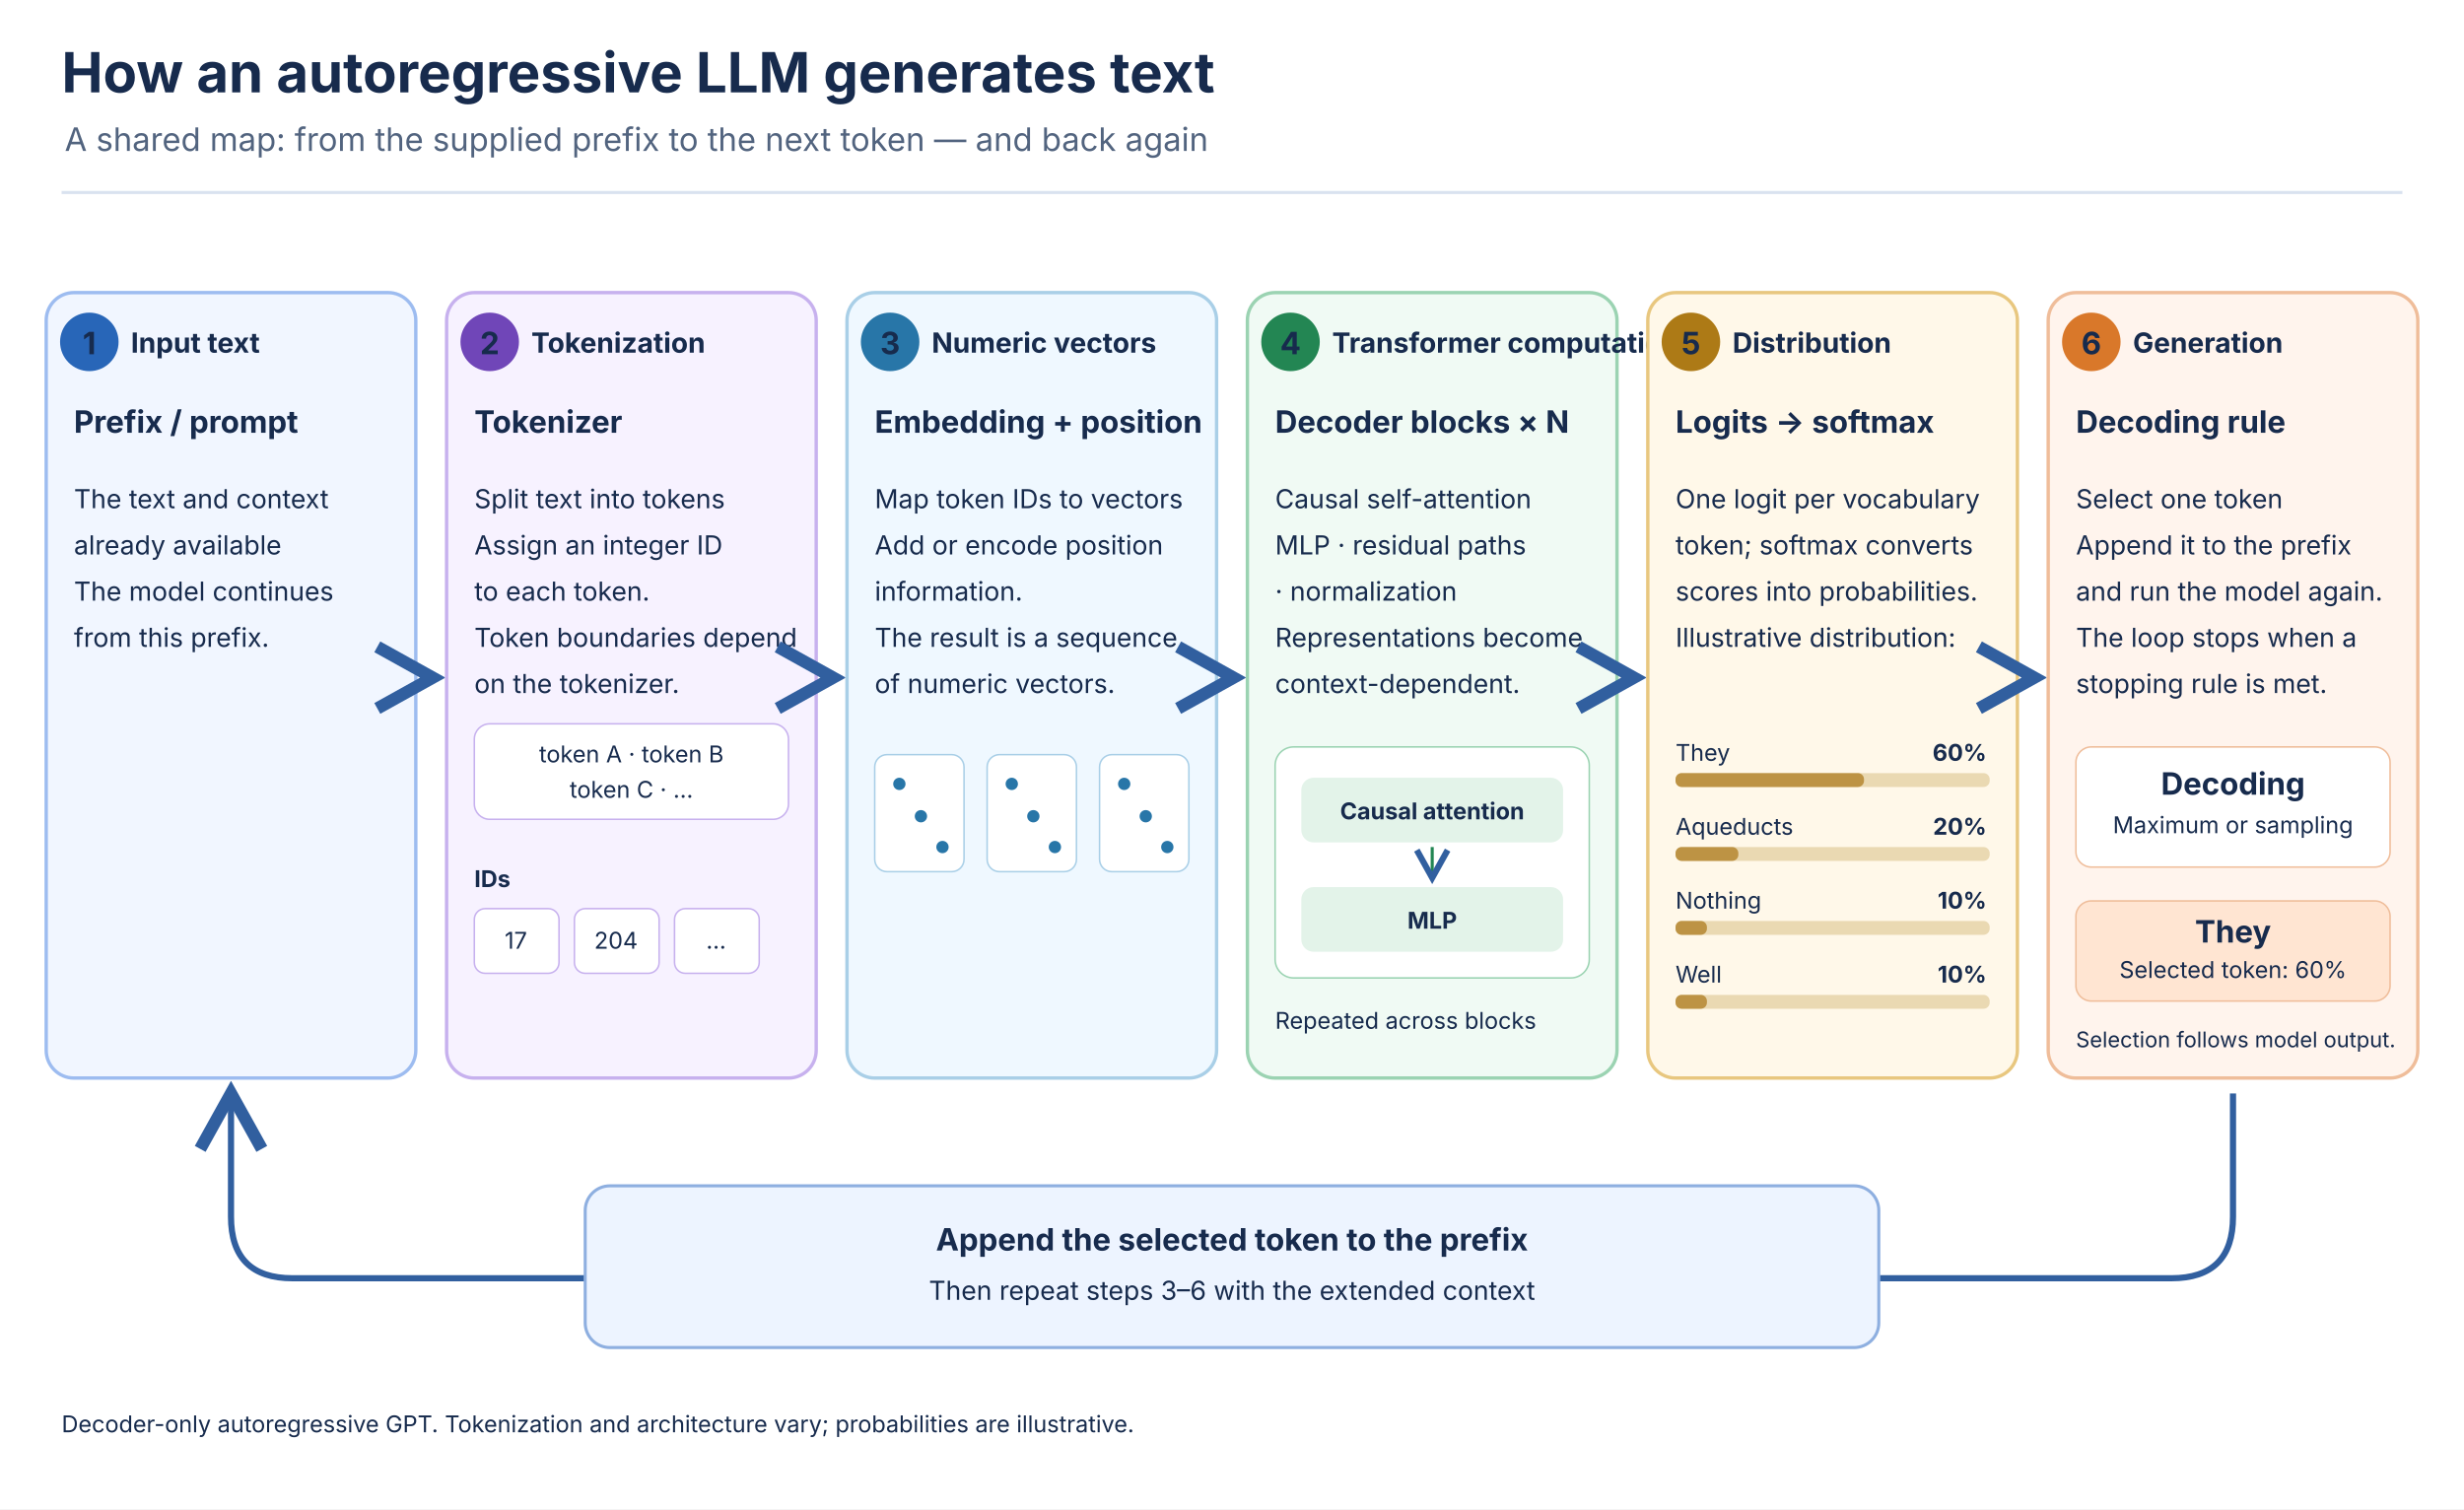
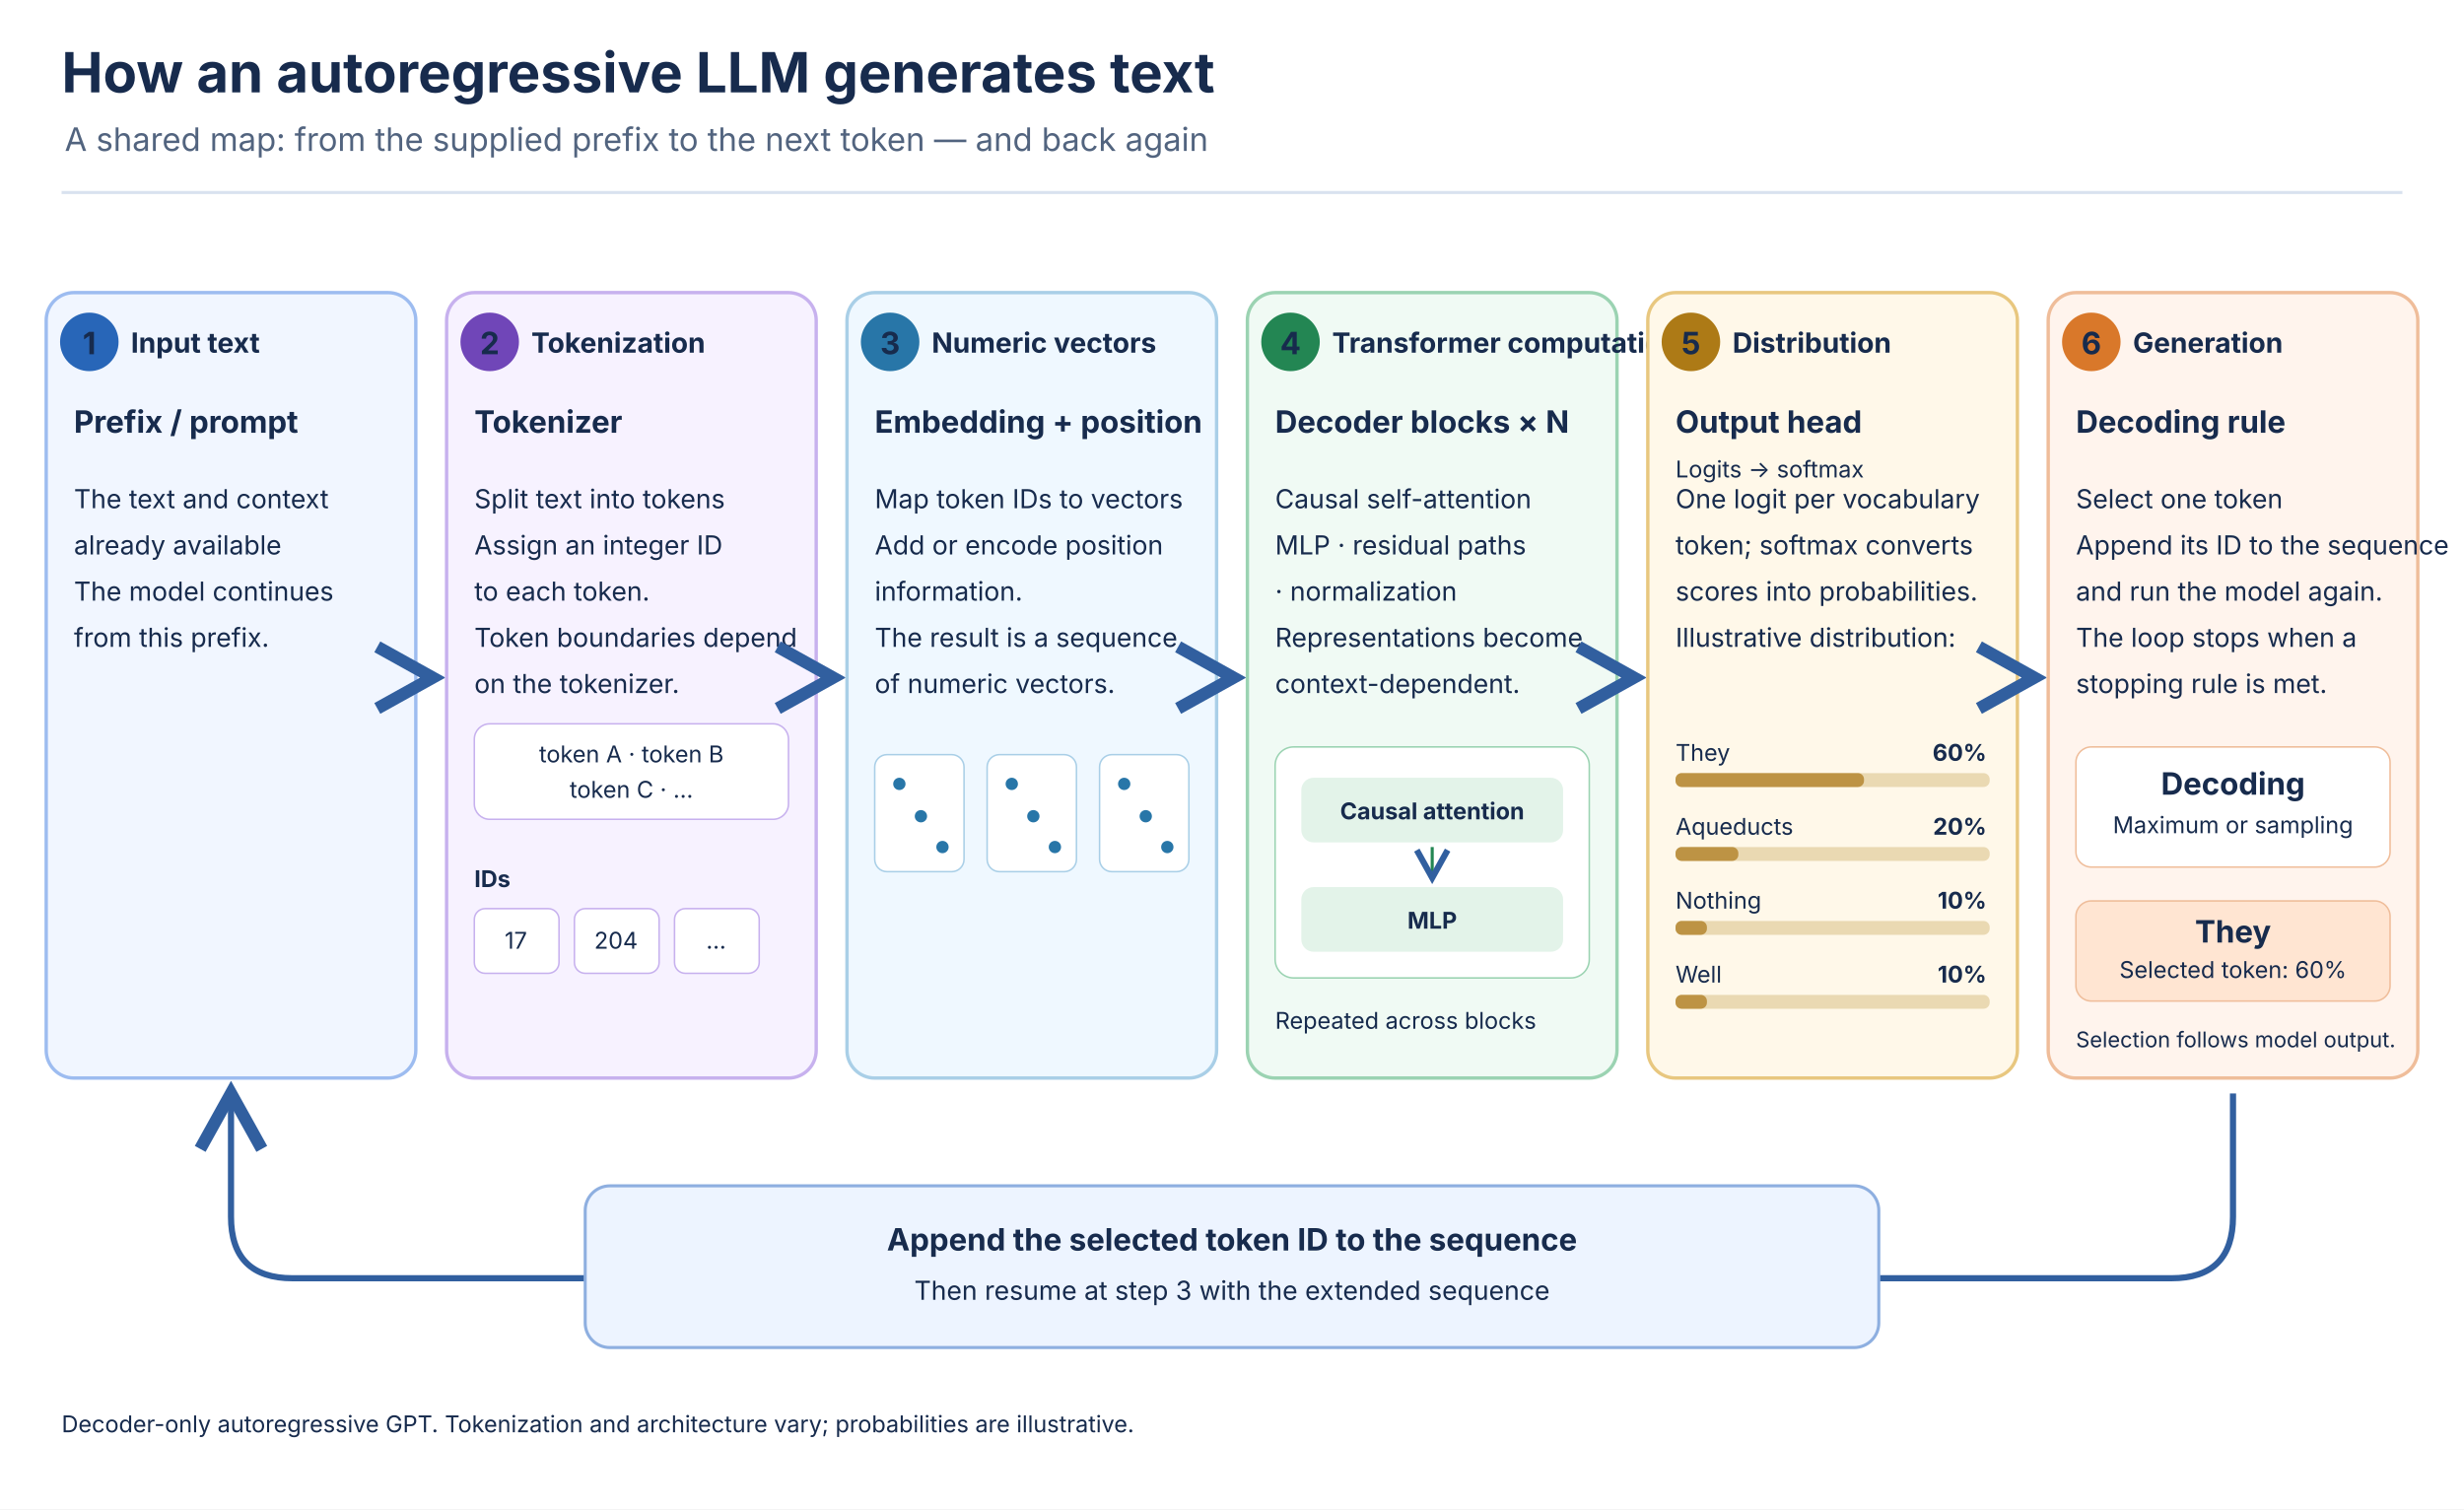
<svg xmlns="http://www.w3.org/2000/svg" viewBox="0 0 1600 980" role="img" aria-labelledby="title desc">
  <defs>
    <marker id="arrow" markerWidth="12" markerHeight="12" refX="10" refY="6" orient="auto">
      <path d="M1 1 L10 6 L1 11" fill="none" stroke="#315f9f" stroke-width="2" />
    </marker>
    <style>text{font-family:Inter,ui-sans-serif,system-ui,-apple-system,"Segoe UI",sans-serif;fill:#172b4d}.title{font-size:36px;font-weight:750}.subtitle{font-size:21px;fill:#52647f}.head{font-size:20px;font-weight:700}.stage{font-size:18px;font-weight:750}.body{font-size:17px}.small{font-size:15px}.tiny{font-size:14px}.panel{stroke-width:2.2}</style>
  </defs>
  <rect width="1600" height="980" fill="#fff" />
  <text x="40" y="60" class="title">How an autoregressive LLM generates text</text>
  <text x="42" y="98" class="subtitle">A shared map: from the supplied prefix to the next token — and back again</text>
  <path d="M40 125 H1560" stroke="#d9e2ef" stroke-width="2" />
  <rect x="30" y="190" width="240" height="510" rx="18" fill="#f1f6ff" stroke="#9dbcf0" class="panel" />
  <circle cx="58" cy="222" r="19" fill="#2866b8" />
  <text x="58" y="230" text-anchor="middle" font-size="20" font-weight="750" fill="#fff">1</text>
  <text x="85" y="229" class="stage">Input text</text>
  <text x="48" y="281" class="head">Prefix / prompt</text>
  <text x="48" y="330" class="body">The text and context</text>
  <text x="48" y="360" class="body">already available</text>
  <text x="48" y="390" class="body">The model continues</text>
  <text x="48" y="420" class="body">from this prefix.</text>
  <path d="M274 440 H281" stroke="#315f9f" stroke-width="4" fill="none" marker-end="url(#arrow)" />
  <rect x="290" y="190" width="240" height="510" rx="18" fill="#f7f2ff" stroke="#c7b1ee" class="panel" />
  <circle cx="318" cy="222" r="19" fill="#7046b8" />
  <text x="318" y="230" text-anchor="middle" font-size="20" font-weight="750" fill="#fff">2</text>
  <text x="345" y="229" class="stage">Tokenization</text>
  <text x="308" y="281" class="head">Tokenizer</text>
  <text x="308" y="330" class="body">Split text into tokens</text>
  <text x="308" y="360" class="body">Assign an integer ID</text>
  <text x="308" y="390" class="body">to each token.</text>
  <text x="308" y="420" class="body">Token boundaries depend</text>
  <text x="308" y="450" class="body">on the tokenizer.</text>
  <rect x="308" y="470" width="204" height="62" rx="10" fill="#fff" stroke="#c7b1ee" />
  <text x="410" y="495" text-anchor="middle" class="small">token A · token B</text>
  <text x="410" y="518" text-anchor="middle" class="small">token C · …</text>
  <text x="308" y="576" class="small" font-weight="700">IDs</text>
  <g fill="#fff" stroke="#c7b1ee">
    <rect x="308" y="590" width="55" height="42" rx="7" />
    <rect x="373" y="590" width="55" height="42" rx="7" />
    <rect x="438" y="590" width="55" height="42" rx="7" />
  </g>
  <g class="small" text-anchor="middle">
    <text x="335" y="616">17</text>
    <text x="400" y="616">204</text>
    <text x="465" y="616">…</text>
  </g>
  <path d="M534 440 H541" stroke="#315f9f" stroke-width="4" fill="none" marker-end="url(#arrow)" />
  <rect x="550" y="190" width="240" height="510" rx="18" fill="#eff8ff" stroke="#a9cfe7" class="panel" />
  <circle cx="578" cy="222" r="19" fill="#2876a8" />
  <text x="578" y="230" text-anchor="middle" font-size="20" font-weight="750" fill="#fff">3</text>
  <text x="605" y="229" class="stage">Numeric vectors</text>
  <text x="568" y="281" class="head">Embedding + position</text>
  <text x="568" y="330" class="body">Map token IDs to vectors</text>
  <text x="568" y="360" class="body">Add or encode position</text>
  <text x="568" y="390" class="body">information.</text>
  <text x="568" y="420" class="body">The result is a sequence</text>
  <text x="568" y="450" class="body">of numeric vectors.</text>
  <g fill="#fff" stroke="#a9cfe7">
    <rect x="568" y="490" width="58" height="76" rx="8" />
    <rect x="641" y="490" width="58" height="76" rx="8" />
    <rect x="714" y="490" width="58" height="76" rx="8" />
  </g>
  <g fill="#2876a8">
    <circle cx="584" cy="509" r="4" />
    <circle cx="598" cy="530" r="4" />
    <circle cx="612" cy="550" r="4" />
    <circle cx="657" cy="509" r="4" />
    <circle cx="671" cy="530" r="4" />
    <circle cx="685" cy="550" r="4" />
    <circle cx="730" cy="509" r="4" />
    <circle cx="744" cy="530" r="4" />
    <circle cx="758" cy="550" r="4" />
  </g>
  <path d="M794 440 H801" stroke="#315f9f" stroke-width="4" fill="none" marker-end="url(#arrow)" />
  <rect x="810" y="190" width="240" height="510" rx="18" fill="#f0faf4" stroke="#9bd3b2" class="panel" />
  <circle cx="838" cy="222" r="19" fill="#238653" />
  <text x="838" y="230" text-anchor="middle" font-size="20" font-weight="750" fill="#fff">4</text>
  <text x="865" y="229" class="stage">Transformer computation</text>
  <text x="828" y="281" class="head">Decoder blocks × N</text>
  <text x="828" y="330" class="body">Causal self-attention</text>
  <text x="828" y="360" class="body">MLP · residual paths</text>
  <text x="828" y="390" class="body">· normalization</text>
  <text x="828" y="420" class="body">Representations become</text>
  <text x="828" y="450" class="body">context-dependent.</text>
  <rect x="828" y="485" width="204" height="150" rx="12" fill="#fff" stroke="#9bd3b2" />
  <rect x="845" y="505" width="170" height="42" rx="8" fill="#e3f3e9" />
  <text x="930" y="532" text-anchor="middle" class="small" font-weight="700">Causal attention</text>
  <path d="M930 550 V570" stroke="#238653" stroke-width="2" marker-end="url(#arrow)" />
  <rect x="845" y="576" width="170" height="42" rx="8" fill="#e3f3e9" />
  <text x="930" y="603" text-anchor="middle" class="small" font-weight="700">MLP</text>
  <text x="828" y="668" class="small">Repeated across blocks</text>
  <path d="M1054 440 H1061" stroke="#315f9f" stroke-width="4" fill="none" marker-end="url(#arrow)" />
  <rect x="1070" y="190" width="240" height="510" rx="18" fill="#fff8e9" stroke="#e8c77f" class="panel" />
  <circle cx="1098" cy="222" r="19" fill="#ad7a16" />
  <text x="1098" y="230" text-anchor="middle" font-size="20" font-weight="750" fill="#fff">5</text>
  <text x="1125" y="229" class="stage">Distribution</text>
-   <text x="1088" y="281" class="head">Logits → softmax</text>
+   <text x="1088" y="281" class="head">Output head</text>
+   <text x="1088" y="310" class="small">Logits → softmax</text>
  <text x="1088" y="330" class="body">One logit per vocabulary</text>
  <text x="1088" y="360" class="body">token; softmax converts</text>
  <text x="1088" y="390" class="body">scores into probabilities.</text>
  <text x="1088" y="420" class="body">Illustrative distribution:</text>
  <text x="1088" y="494" class="small">They</text>
  <text x="1290" y="494" text-anchor="end" class="small" font-weight="700">60%</text>
  <rect x="1088" y="502" width="204" height="9" rx="4" fill="#ead9b2" />
  <rect x="1088" y="502" width="122.4" height="9" rx="4" fill="#bd9344" />
  <text x="1088" y="542" class="small">Aqueducts</text>
  <text x="1290" y="542" text-anchor="end" class="small" font-weight="700">20%</text>
  <rect x="1088" y="550" width="204" height="9" rx="4" fill="#ead9b2" />
  <rect x="1088" y="550" width="40.8" height="9" rx="4" fill="#bd9344" />
  <text x="1088" y="590" class="small">Nothing</text>
  <text x="1290" y="590" text-anchor="end" class="small" font-weight="700">10%</text>
  <rect x="1088" y="598" width="204" height="9" rx="4" fill="#ead9b2" />
  <rect x="1088" y="598" width="20.4" height="9" rx="4" fill="#bd9344" />
  <text x="1088" y="638" class="small">Well</text>
  <text x="1290" y="638" text-anchor="end" class="small" font-weight="700">10%</text>
  <rect x="1088" y="646" width="204" height="9" rx="4" fill="#ead9b2" />
  <rect x="1088" y="646" width="20.4" height="9" rx="4" fill="#bd9344" />
  <path d="M1314 440 H1321" stroke="#315f9f" stroke-width="4" fill="none" marker-end="url(#arrow)" />
  <rect x="1330" y="190" width="240" height="510" rx="18" fill="#fff4ed" stroke="#efbd9a" class="panel" />
  <circle cx="1358" cy="222" r="19" fill="#d9782a" />
  <text x="1358" y="230" text-anchor="middle" font-size="20" font-weight="750" fill="#fff">6</text>
  <text x="1385" y="229" class="stage">Generation</text>
  <text x="1348" y="281" class="head">Decoding rule</text>
  <text x="1348" y="330" class="body">Select one token</text>
-   <text x="1348" y="360" class="body">Append it to the prefix</text>
+   <text x="1348" y="360" class="body">Append its ID to the sequence</text>
  <text x="1348" y="390" class="body">and run the model again.</text>
  <text x="1348" y="420" class="body">The loop stops when a</text>
  <text x="1348" y="450" class="body">stopping rule is met.</text>
  <rect x="1348" y="485" width="204" height="78" rx="10" fill="#fff" stroke="#efbd9a" />
  <text x="1450" y="516" text-anchor="middle" class="head">Decoding</text>
  <text x="1450" y="541" text-anchor="middle" class="small">Maximum or sampling</text>
  <rect x="1348" y="585" width="204" height="65" rx="10" fill="#ffe5d2" stroke="#efbd9a" />
  <text x="1450" y="612" text-anchor="middle" class="head">They</text>
  <text x="1450" y="635" text-anchor="middle" class="small">Selected token: 60%</text>
  <text x="1348" y="680" class="tiny">Selection follows model output.</text>
  <path d="M1450 710 V790 Q1450 830 1410 830 H190 Q150 830 150 790 V710" fill="none" stroke="#315f9f" stroke-width="4" marker-end="url(#arrow)" />
  <rect x="380" y="770" width="840" height="105" rx="16" fill="#edf4ff" stroke="#8eafe0" stroke-width="2" />
-   <text x="800" y="812" text-anchor="middle" class="head">Append the selected token to the prefix</text>
-   <text x="800" y="844" text-anchor="middle" class="body">Then repeat steps 3–6 with the extended context</text>
+   <text x="800" y="812" text-anchor="middle" class="head">Append the selected token ID to the sequence</text>
+   <text x="800" y="844" text-anchor="middle" class="body">Then resume at step 3 with the extended sequence</text>
  <text x="40" y="930" class="small">Decoder-only autoregressive GPT. Tokenization and architecture vary; probabilities are illustrative.</text>
</svg>
